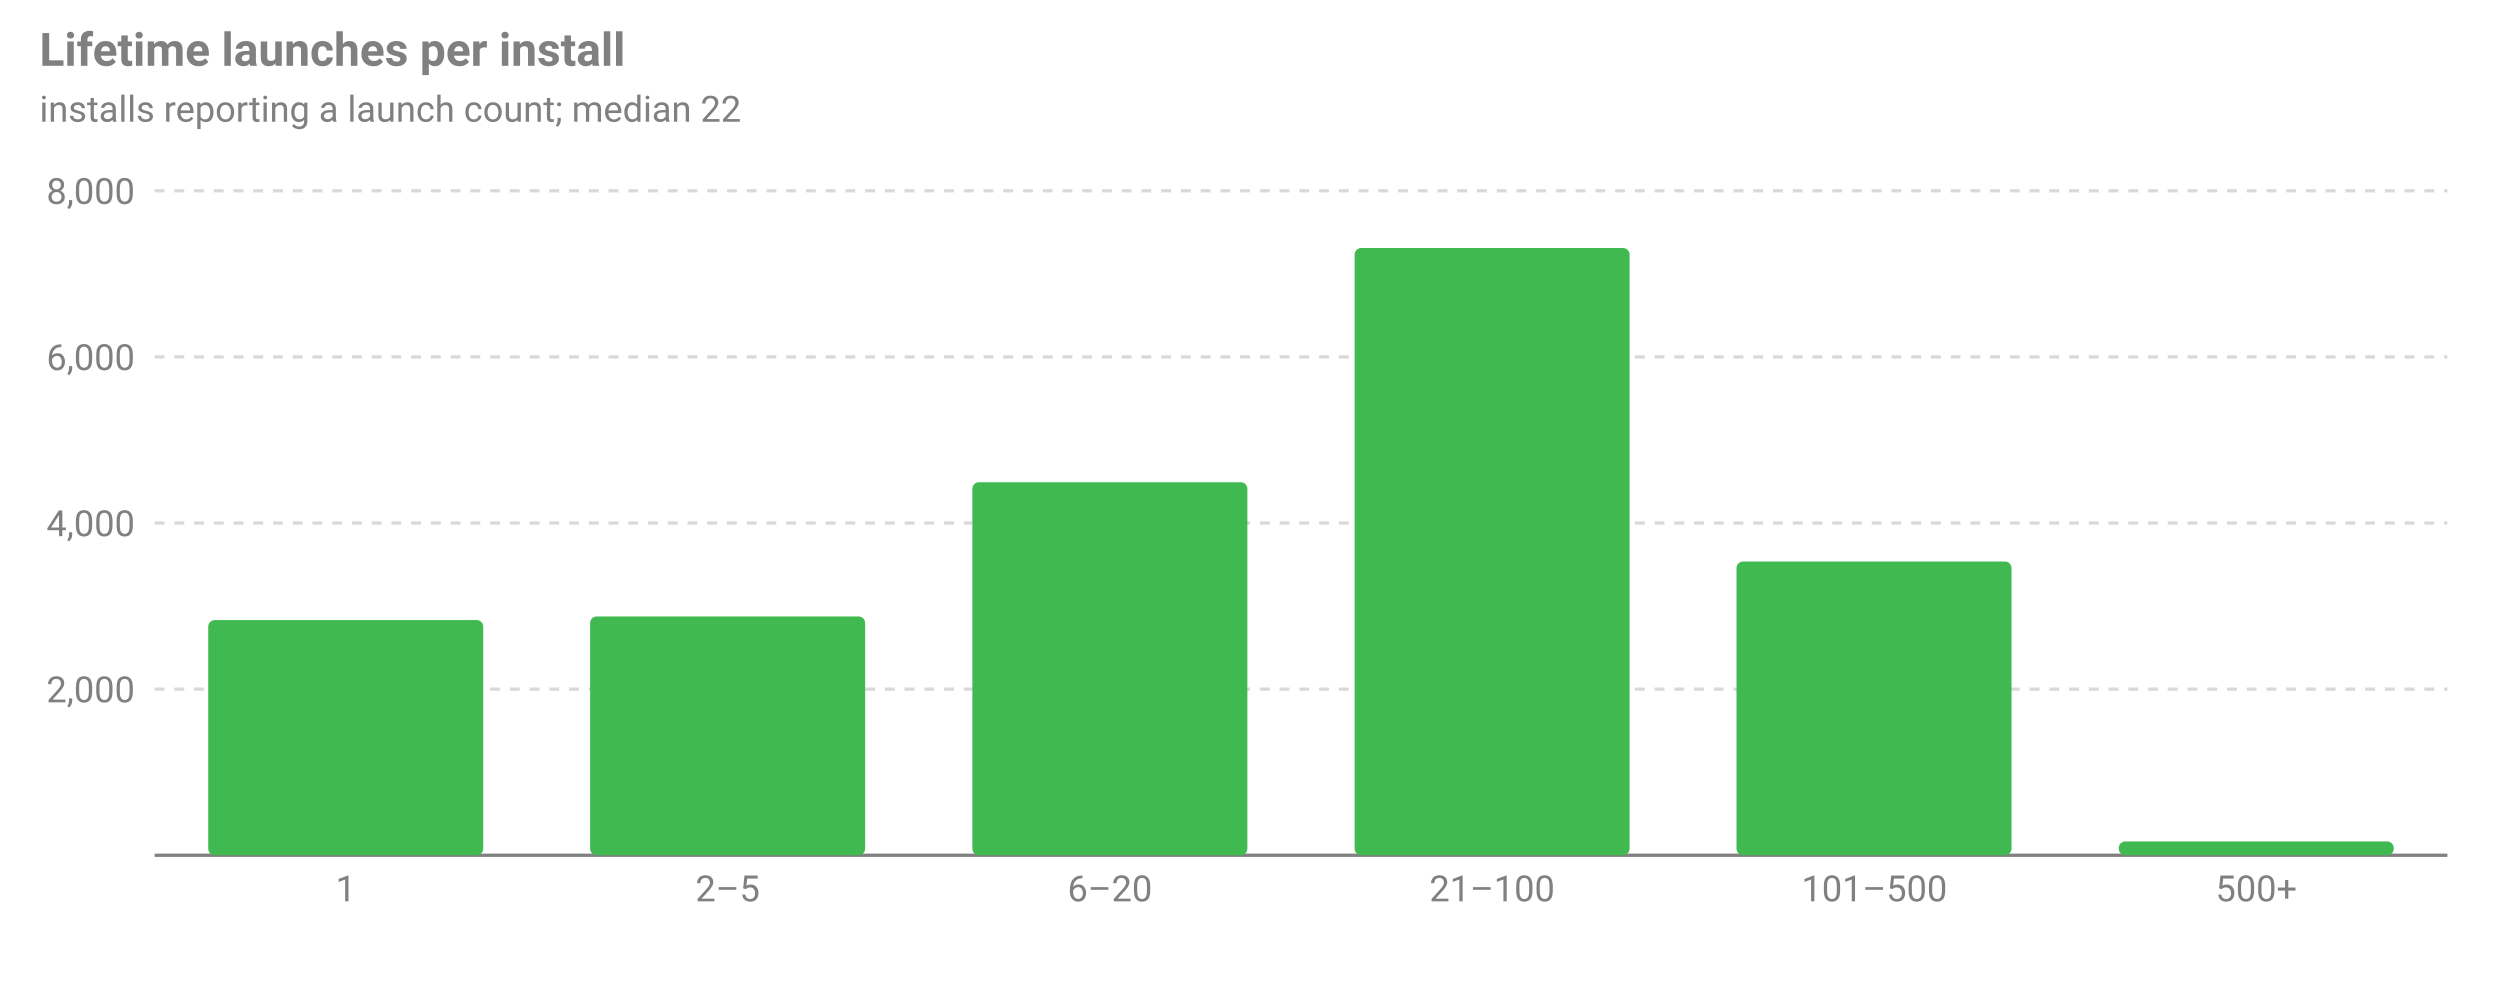
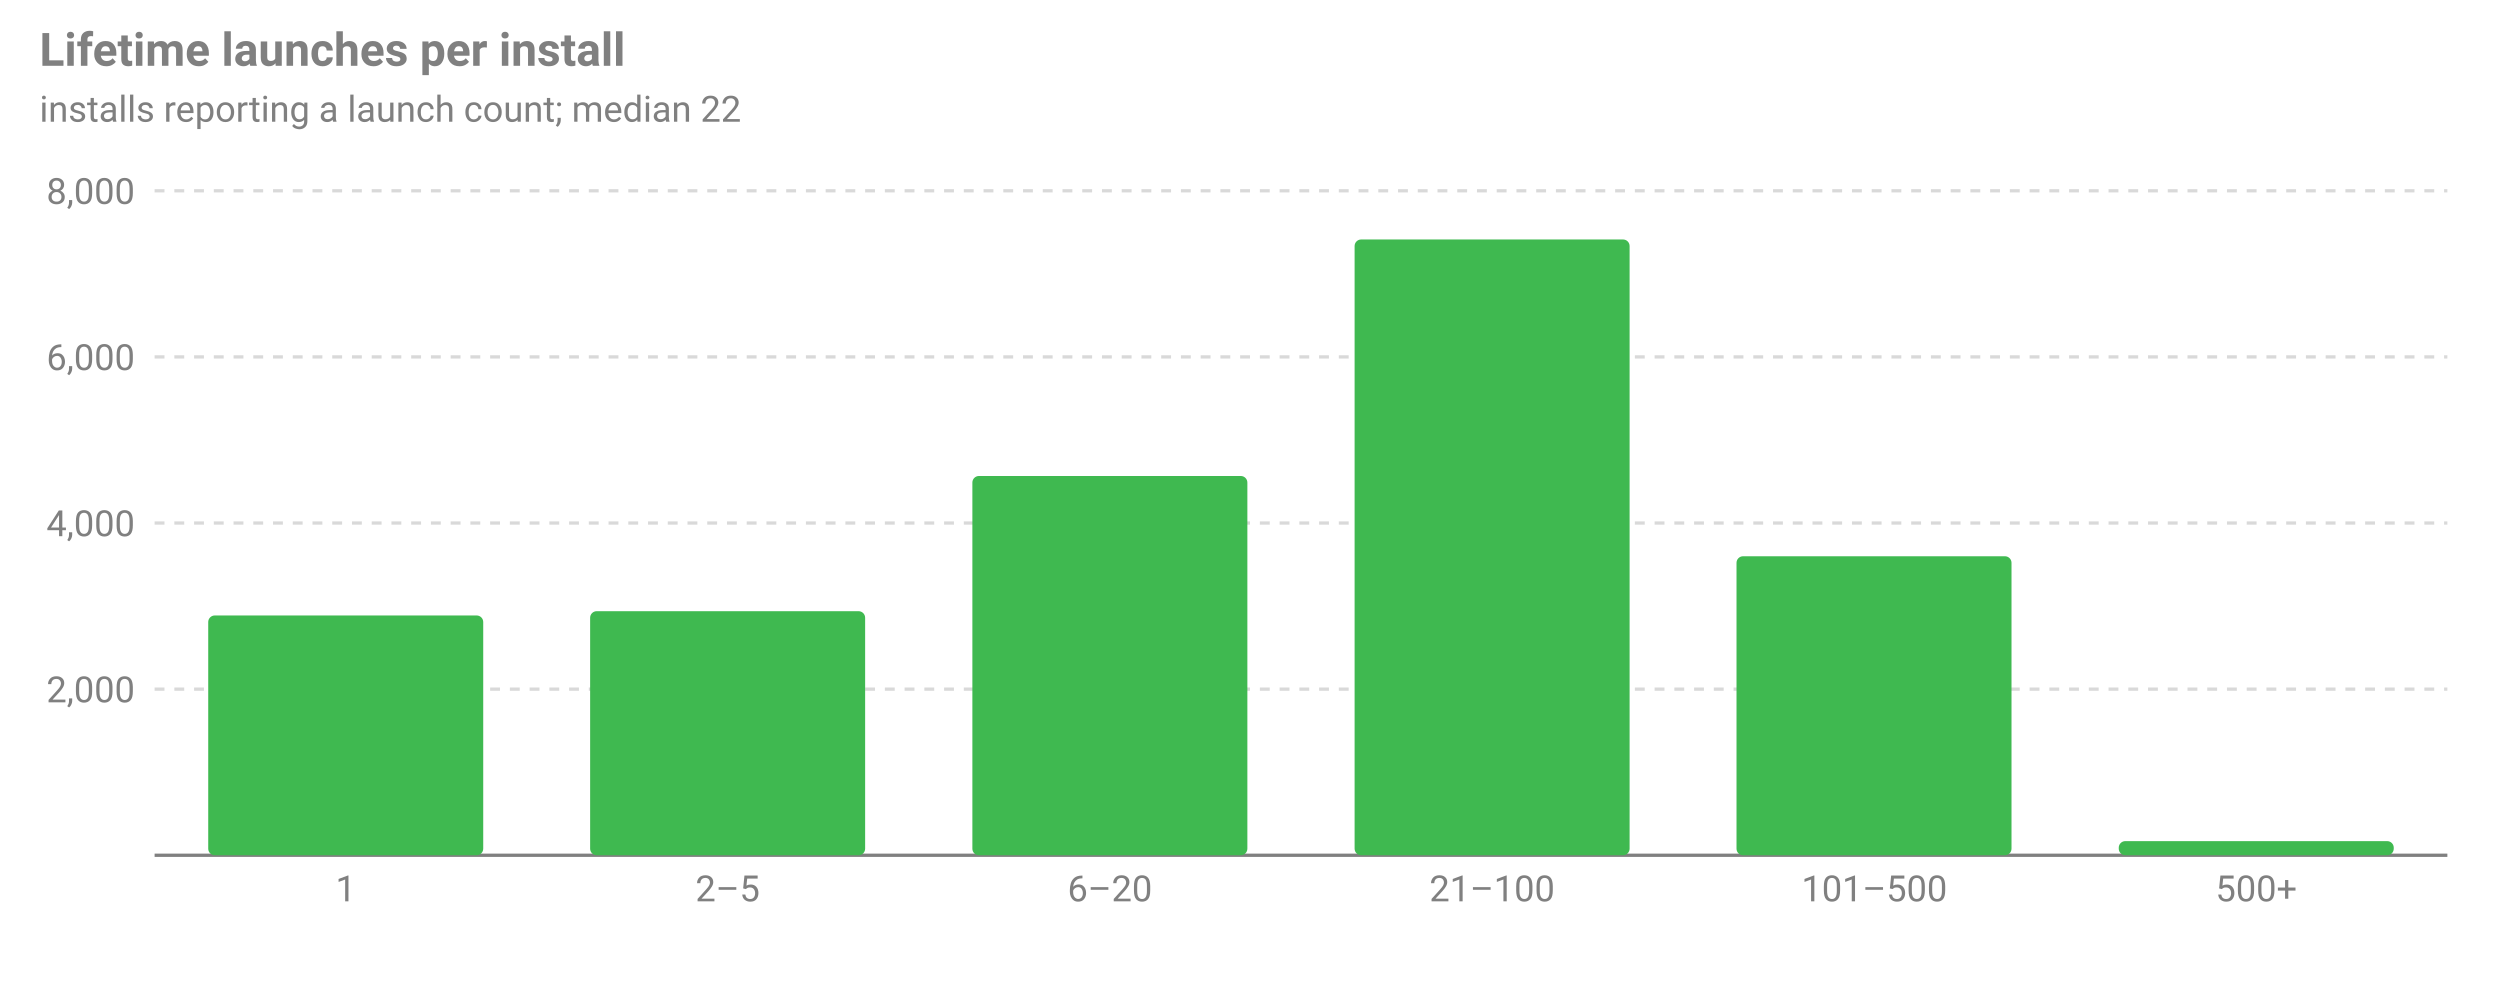
<svg xmlns="http://www.w3.org/2000/svg" width="760" height="300" viewBox="0 0 760 300" role="img" aria-label="Lifetime launches per install">
  <style>
  text{font-family:-apple-system,BlinkMacSystemFont,'Segoe UI',Roboto,Helvetica,Arial,sans-serif}
  .grid{stroke:#808080;stroke-opacity:.3;stroke-width:1}
  .axis{stroke:#808080;stroke-width:1}
  .lbl{fill:#808080;font-size:12px}
  .val{fill:#808080;font-size:12px;font-weight:600}
  .title{fill:#808080;font-size:14px;font-weight:700}
  .sub{fill:#808080;font-size:11px}
  .gap{fill:#808080;opacity:.12}
  .gaplbl{fill:#808080;font-size:10px;opacity:.85}
  .ico{fill:#808080}
  .t1{fill:#e3b341}
  .t2{fill:#d29922}
  .t3{fill:#b7860b}
  .t4{fill:#946f0f}
</style>
  <text x="12" y="20" class="title">Lifetime launches per install</text>
  <text x="12" y="37" class="sub">installs reporting a launch count; median 22</text>
  <line x1="47" y1="260" x2="744" y2="260" class="axis" />
  <line x1="47" y1="209.5" x2="744" y2="209.5" class="grid" stroke-dasharray="3 3" />
  <text x="41" y="213.5" class="sub" text-anchor="end">2,000</text>
  <line x1="47" y1="159.0" x2="744" y2="159.0" class="grid" stroke-dasharray="3 3" />
  <text x="41" y="163.0" class="sub" text-anchor="end">4,000</text>
  <line x1="47" y1="108.5" x2="744" y2="108.5" class="grid" stroke-dasharray="3 3" />
  <text x="41" y="112.5" class="sub" text-anchor="end">6,000</text>
  <line x1="47" y1="58.0" x2="744" y2="58.0" class="grid" stroke-dasharray="3 3" />
  <text x="41" y="62.0" class="sub" text-anchor="end">8,000</text>
-   <rect x="63.3" y="188.5" width="83.6" height="71.5" rx="2" fill="#3fb950" data-tip="1: 13% (2,832)" />
+   <rect x="63.3" y="187.1" width="83.6" height="72.9" rx="2" fill="#3fb950" data-tip="1: 13% (2,889)" />
  <text x="105.1" y="274" class="sub" text-anchor="middle">1</text>
-   <rect x="179.4" y="187.4" width="83.6" height="72.6" rx="2" fill="#3fb950" data-tip="2–5: 14% (2,876)" />
+   <rect x="179.4" y="185.8" width="83.6" height="74.2" rx="2" fill="#3fb950" data-tip="2–5: 14% (2,939)" />
  <text x="221.2" y="274" class="sub" text-anchor="middle">2–5</text>
-   <rect x="295.6" y="146.6" width="83.6" height="113.4" rx="2" fill="#3fb950" data-tip="6–20: 21% (4,493)" />
+   <rect x="295.6" y="144.7" width="83.6" height="115.3" rx="2" fill="#3fb950" data-tip="6–20: 21% (4,565)" />
  <text x="337.4" y="274" class="sub" text-anchor="middle">6–20</text>
-   <rect x="411.8" y="75.4" width="83.6" height="184.6" rx="2" fill="#3fb950" data-tip="21–100: 34% (7,312)" />
+   <rect x="411.8" y="72.8" width="83.6" height="187.2" rx="2" fill="#3fb950" data-tip="21–100: 34% (7,415)" />
  <text x="453.6" y="274" class="sub" text-anchor="middle">21–100</text>
-   <rect x="527.9" y="170.7" width="83.6" height="89.3" rx="2" fill="#3fb950" data-tip="101–500: 17% (3,535)" />
+   <rect x="527.9" y="169.1" width="83.6" height="90.9" rx="2" fill="#3fb950" data-tip="101–500: 17% (3,599)" />
  <text x="569.8" y="274" class="sub" text-anchor="middle">101–500</text>
-   <rect x="644.1" y="255.8" width="83.6" height="4.2" rx="2" fill="#3fb950" data-tip="500+: &lt;1% (165)" />
+   <rect x="644.1" y="255.7" width="83.6" height="4.3" rx="2" fill="#3fb950" data-tip="500+: &lt;1% (172)" />
  <text x="685.9" y="274" class="sub" text-anchor="middle">500+</text>
</svg>
